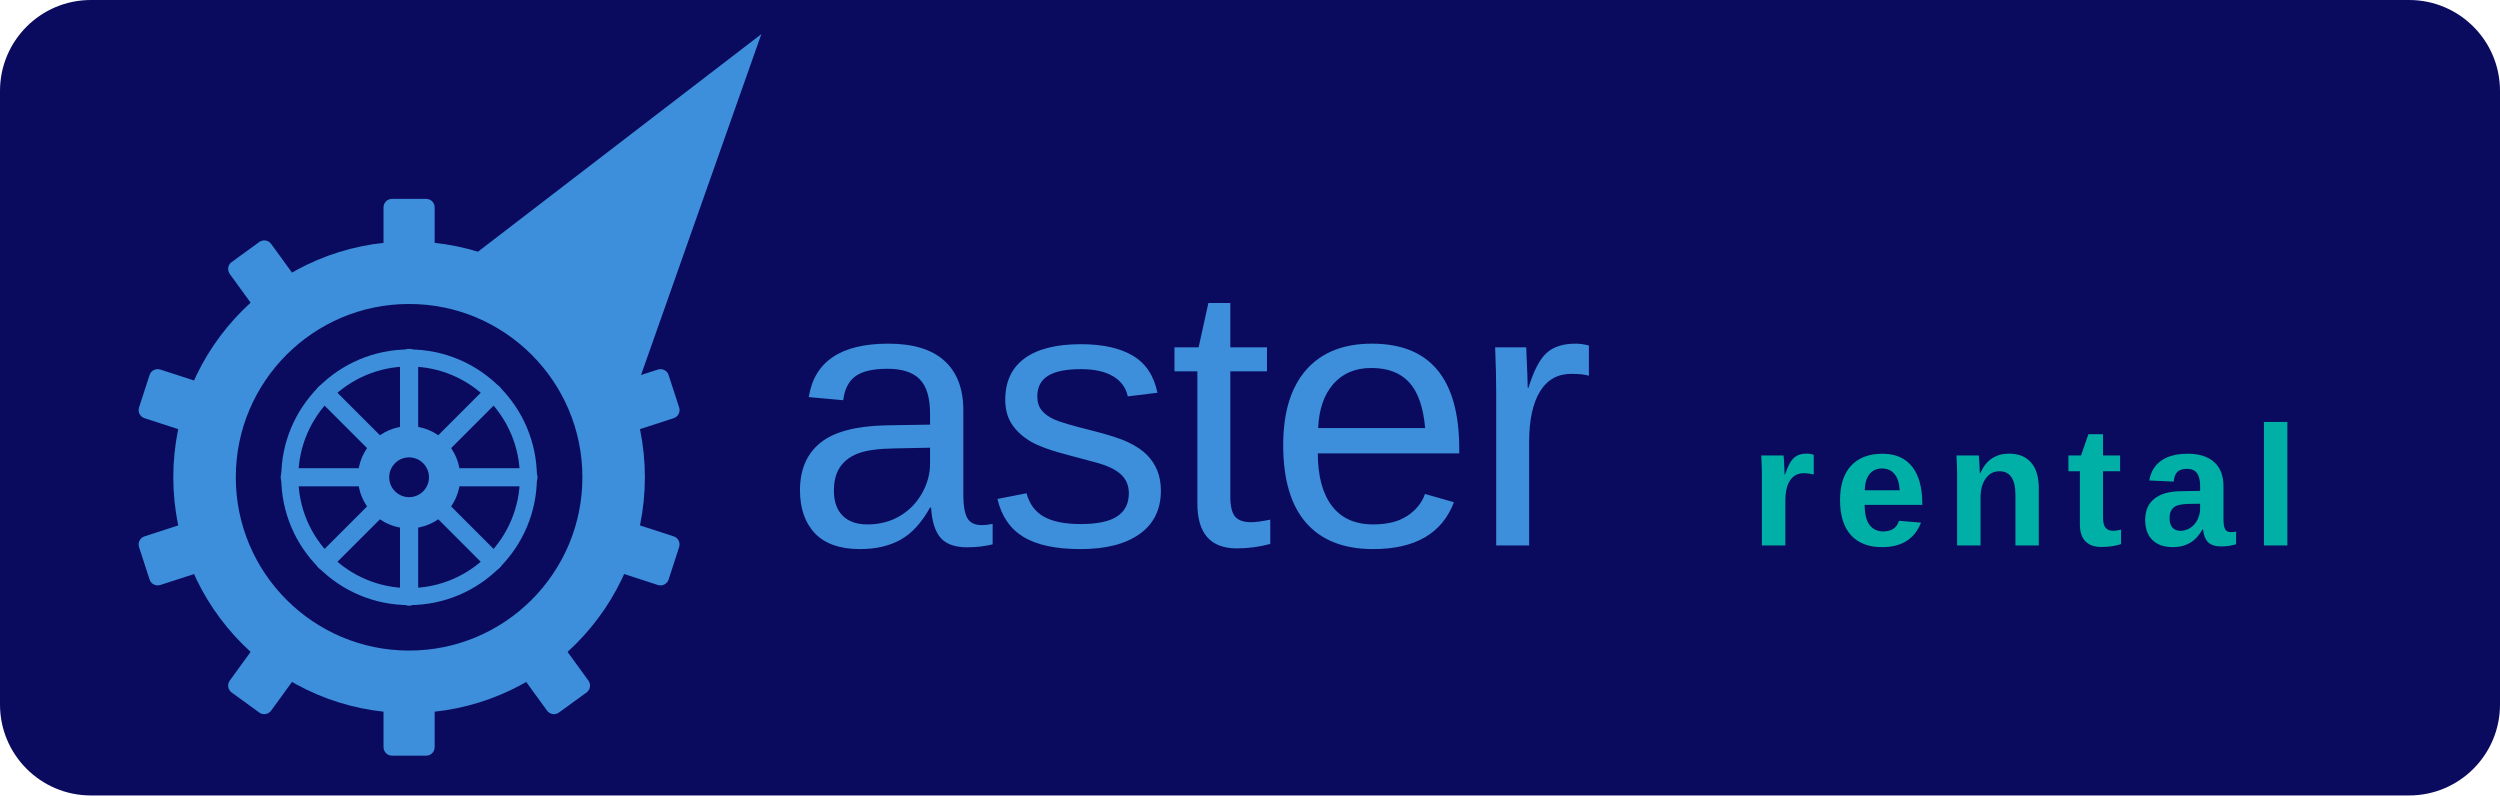
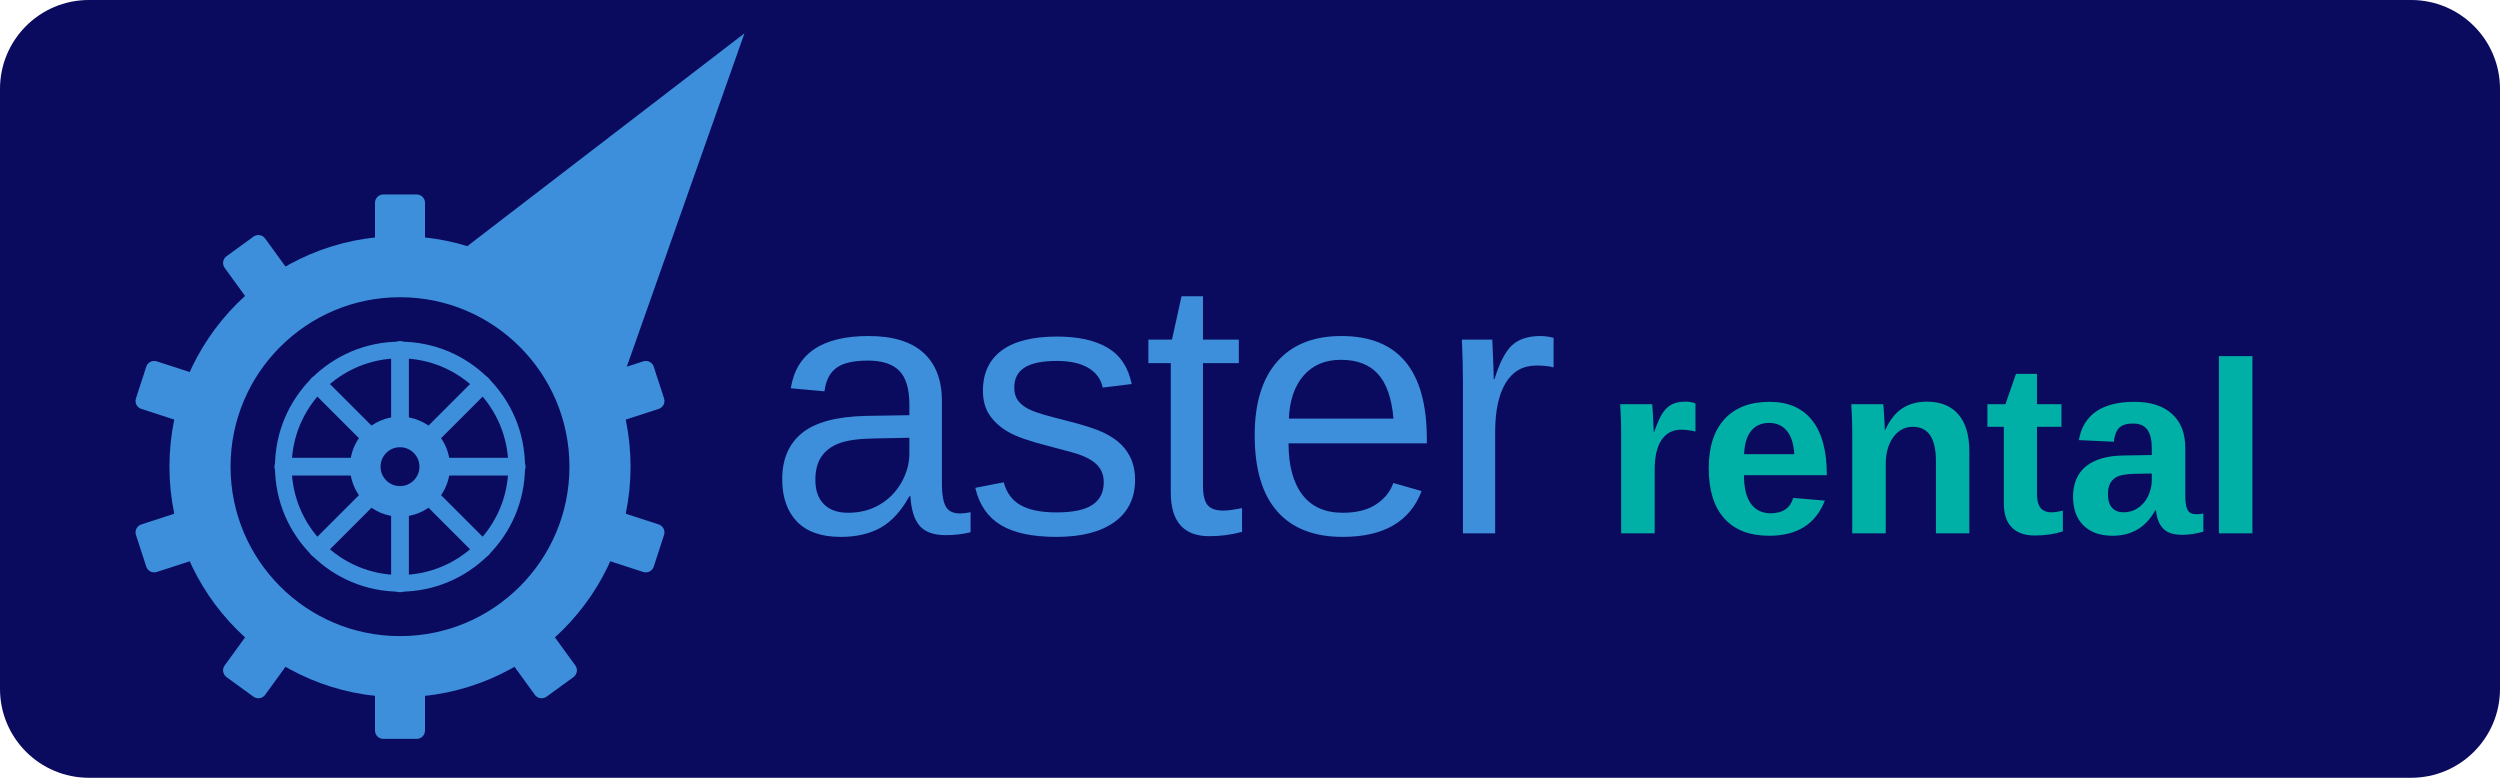
- <svg xmlns="http://www.w3.org/2000/svg" viewBox="0 0 440 140" width="440" height="140" role="img" aria-label="aster rental">
-   <rect width="440" height="140" rx="16" fill="#0A0A5E" />
+ <svg xmlns="http://www.w3.org/2000/svg" viewBox="0 0 450 140" width="450" height="140" role="img" aria-label="aster rental">
+   <rect width="450" height="140" rx="16" fill="#0A0A5E" />
  <g transform="translate(14 4)">
    <path d="M64 45 L120 2 L96 70 Z" fill="#3D8FDB" />
    <g fill="#3D8FDB">
      <rect x="53.5" y="31" width="9" height="11" rx="1.5" transform="rotate(0 58 80)" />
      <rect x="53.5" y="31" width="9" height="11" rx="1.5" transform="rotate(36 58 80)" />
      <rect x="53.5" y="31" width="9" height="11" rx="1.5" transform="rotate(72 58 80)" />
      <rect x="53.5" y="31" width="9" height="11" rx="1.5" transform="rotate(108 58 80)" />
      <rect x="53.5" y="31" width="9" height="11" rx="1.5" transform="rotate(144 58 80)" />
      <rect x="53.5" y="31" width="9" height="11" rx="1.5" transform="rotate(180 58 80)" />
      <rect x="53.5" y="31" width="9" height="11" rx="1.5" transform="rotate(216 58 80)" />
      <rect x="53.5" y="31" width="9" height="11" rx="1.5" transform="rotate(252 58 80)" />
      <rect x="53.5" y="31" width="9" height="11" rx="1.5" transform="rotate(288 58 80)" />
      <rect x="53.5" y="31" width="9" height="11" rx="1.5" transform="rotate(324 58 80)" />
    </g>
    <circle cx="58" cy="80" r="36" fill="none" stroke="#3D8FDB" stroke-width="11" />
    <circle cx="58" cy="80" r="21" fill="none" stroke="#3D8FDB" stroke-width="3" />
    <g stroke="#3D8FDB" stroke-width="3.2" stroke-linecap="round">
      <line x1="58" y1="59" x2="58" y2="101" />
      <line x1="37" y1="80" x2="79" y2="80" />
      <line x1="43.2" y1="65.2" x2="72.8" y2="94.8" />
      <line x1="43.2" y1="94.8" x2="72.8" y2="65.2" />
    </g>
    <circle cx="58" cy="80" r="9" fill="#3D8FDB" />
    <circle cx="58" cy="80" r="3.5" fill="#0A0A5E" />
  </g>
-   <text x="138" y="96" font-family="Montserrat, 'Segoe UI', Arial, sans-serif" font-size="66" font-weight="500" letter-spacing="-1" fill="#3D8FDB">aster</text>
-   <text x="308" y="96" font-family="Montserrat, 'Segoe UI', Arial, sans-serif" font-size="30" font-weight="600" letter-spacing="3" fill="#00B0A6">rental</text>
+   <text x="138" y="96" font-family="Montserrat, 'Segoe UI', Arial, sans-serif" font-size="66" font-weight="500" letter-spacing="-1" fill="#3D8FDB">aster<tspan dx="8" font-size="44" font-weight="600" letter-spacing="0" fill="#00B0A6">rental</tspan>
+   </text>
</svg>
